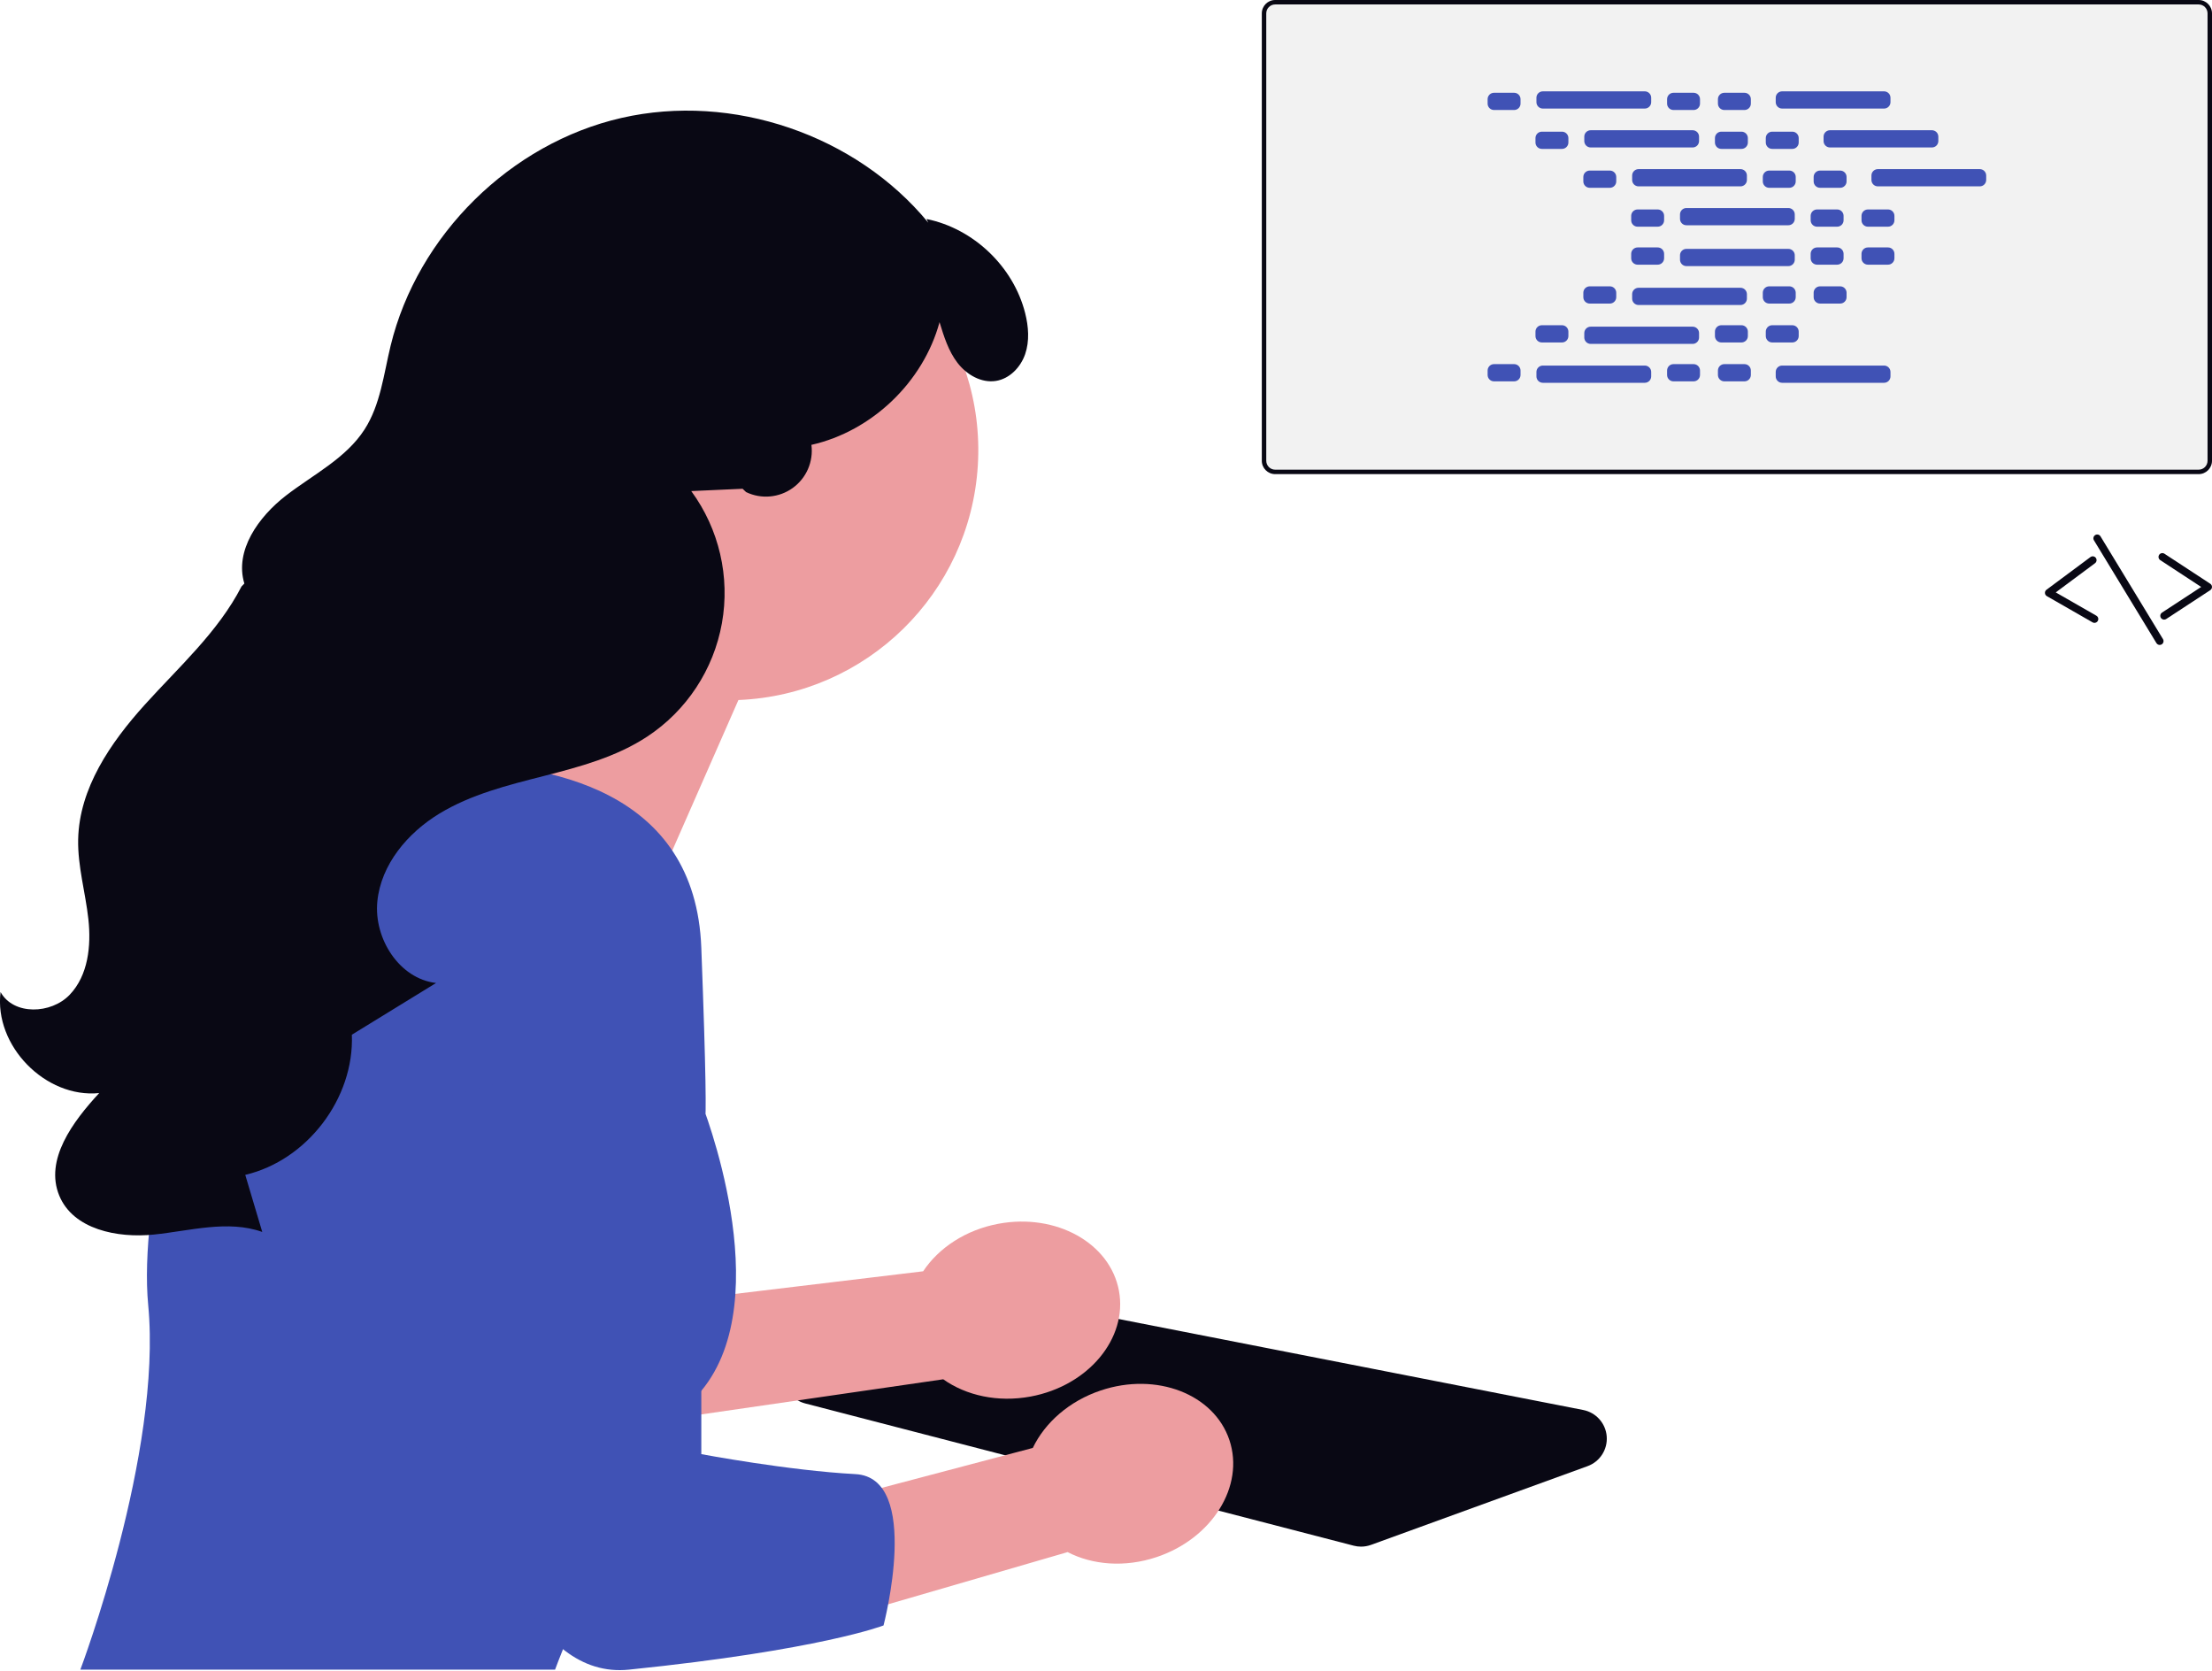
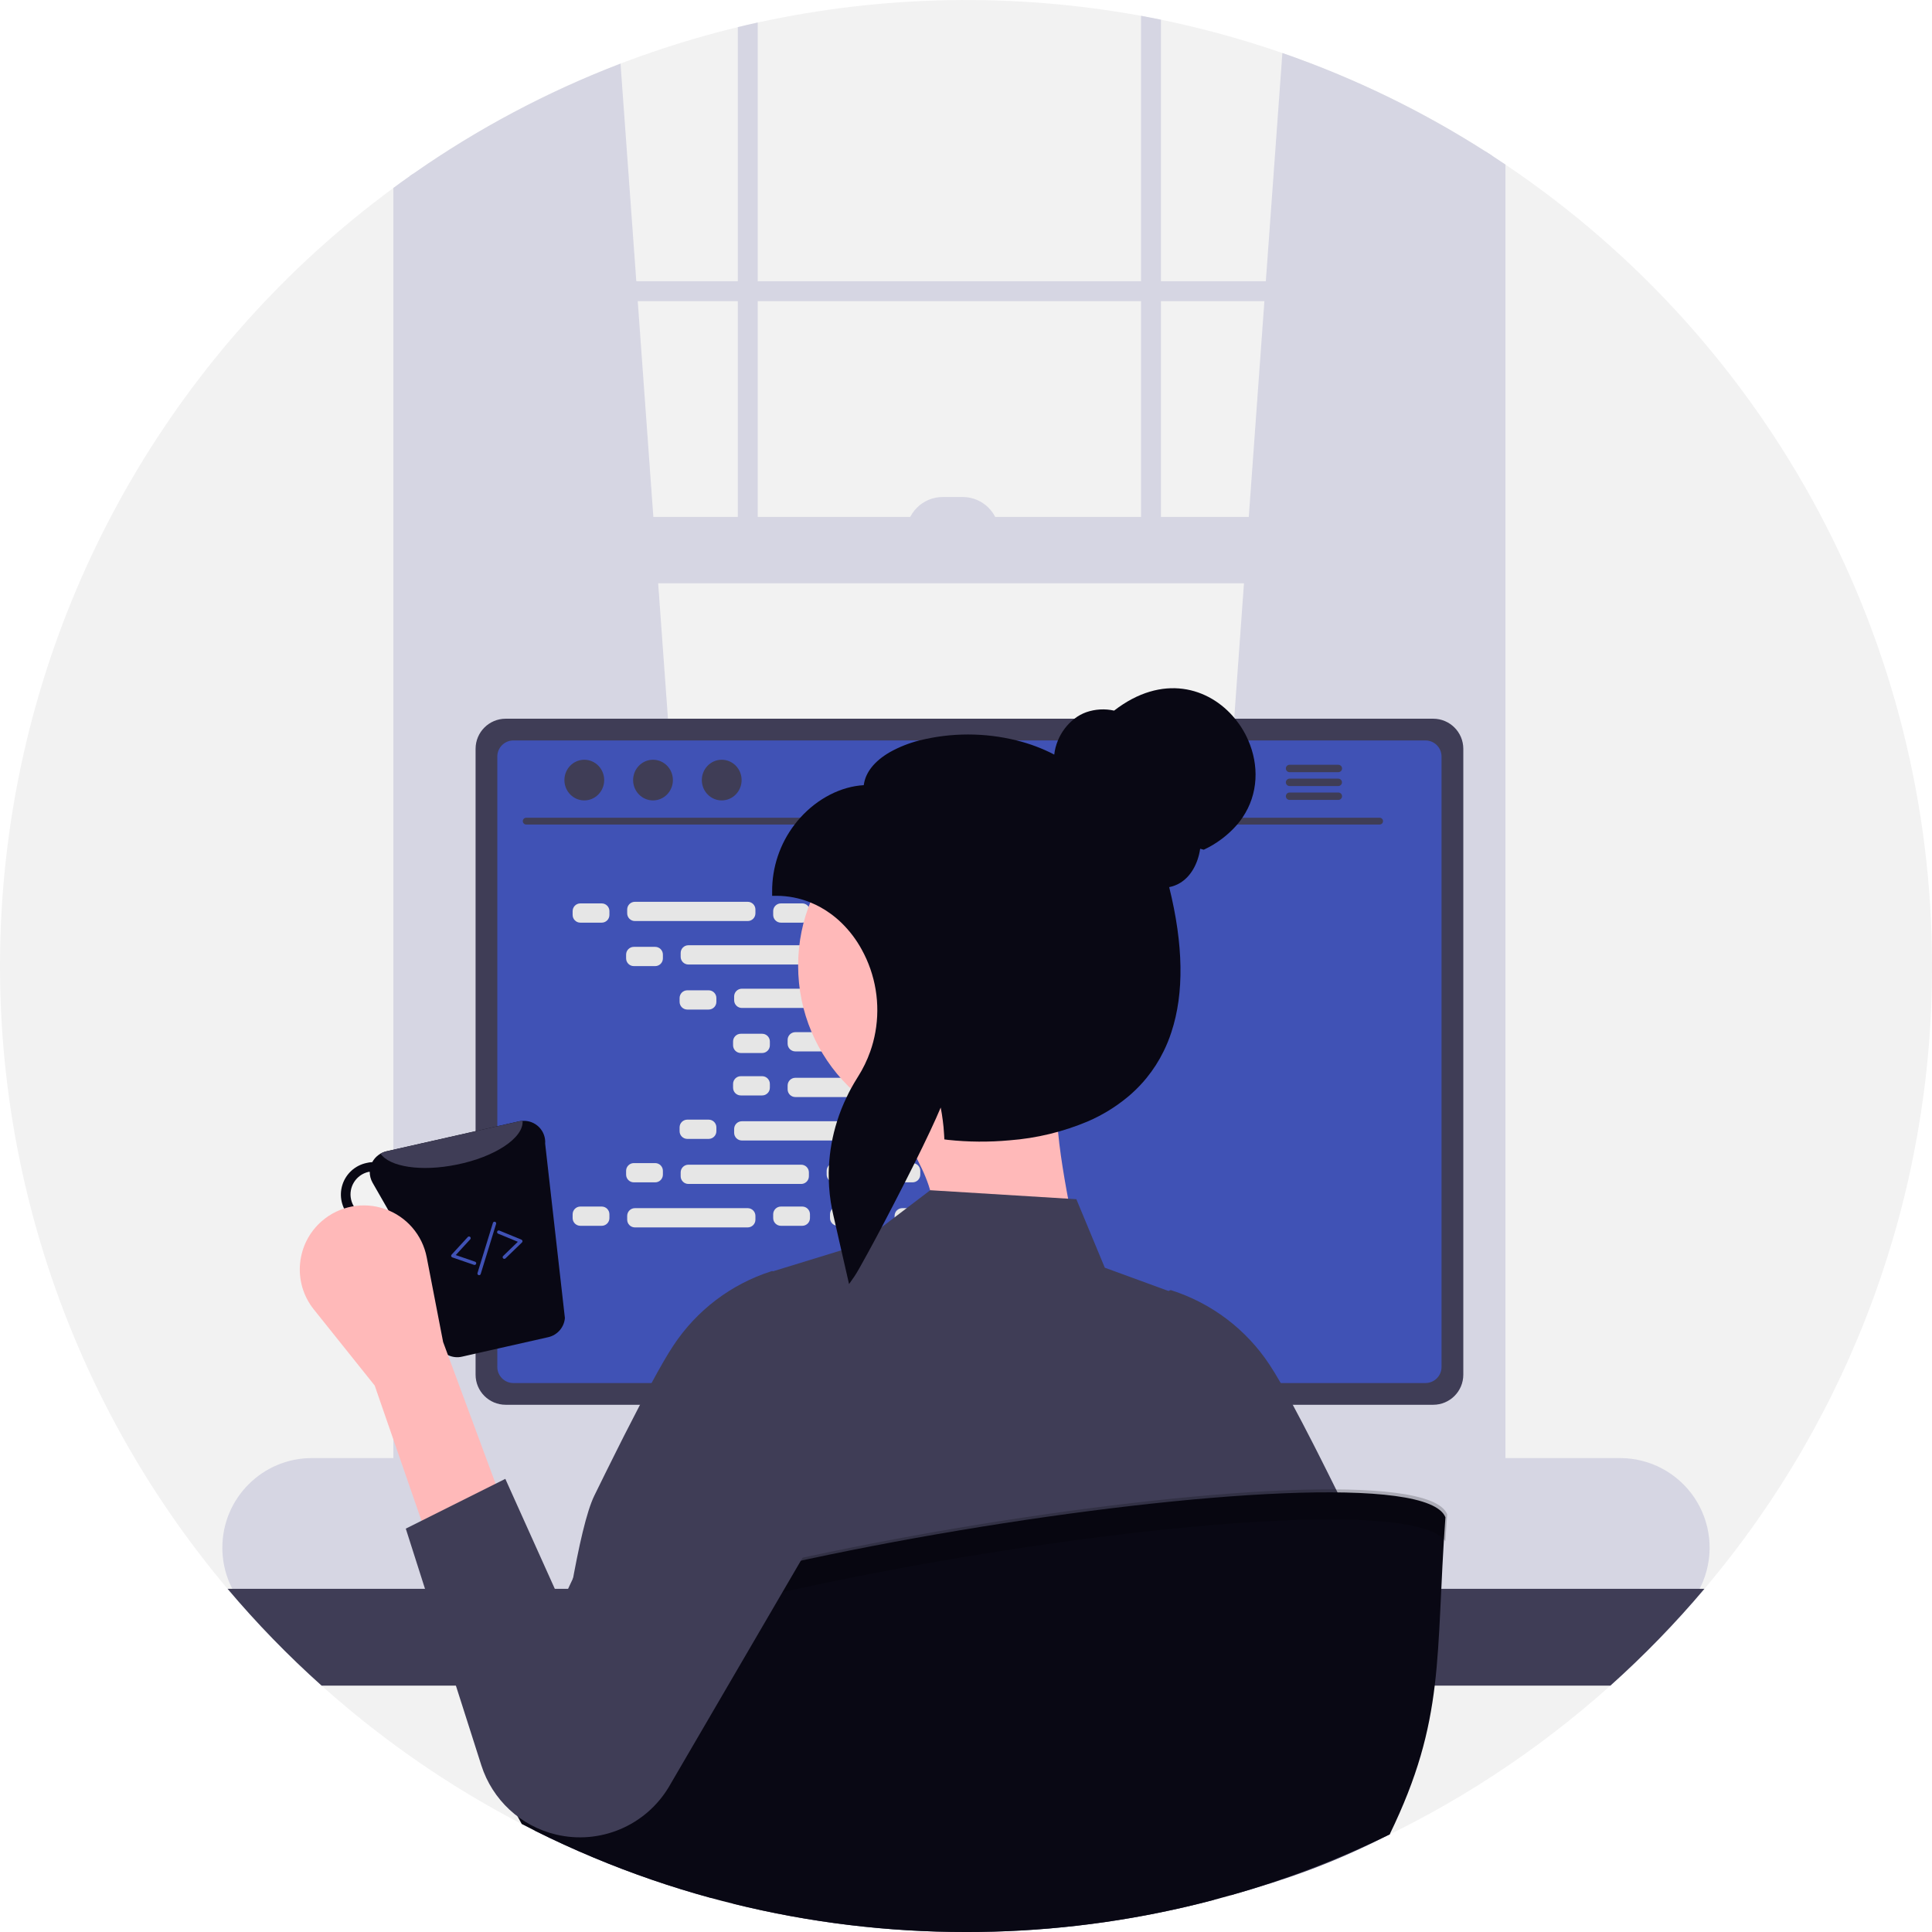
- <svg xmlns="http://www.w3.org/2000/svg" width="994.037" height="750.305" viewBox="0 0 994.037 750.305" role="img" artist="Katerina Limpitsouni" source="https://undraw.co/">
-   <g transform="translate(-598.963 -140)">
-     <g transform="translate(80 -287)">
-       <rect width="427" height="213" rx="6" transform="translate(1086 427)" fill="#090814" />
-       <rect width="423" height="209" rx="4" transform="translate(1088 429)" fill="#f2f2f2" />
-     </g>
-     <g transform="translate(-40.39)">
-       <path d="M546.033,672a13.062,13.062,0,0,0,4.481-.793l97.3-35.363a13.132,13.132,0,0,0-1.963-25.23L377.128,558.006a13.159,13.159,0,0,0-6.531.38l-75.086,24.063a13.134,13.134,0,0,0,.712,25.222L542.732,671.58a13.1,13.1,0,0,0,3.3.421Z" transform="translate(704.964 162.823)" fill="#090814" />
-       <path d="M565.407,523.281l-141.124,16.96,25.729,49.618L574.435,571.8c10.245,7.266,24.483,10.5,39.286,7.747,25.9-4.82,43.664-26.1,39.674-47.539s-28.22-34.9-54.12-30.084C584.473,504.674,572.352,512.817,565.407,523.281Z" transform="translate(488.792 187.846)" fill="#ed9da0" />
-       <path d="M516.257,125.082A112.316,112.316,0,1,1,629.2,266.636L570.8,399.5,488.014,281.57s31.031-23.164,52.371-52.972a112.194,112.194,0,0,1-24.128-103.516Z" transform="translate(341.988 187.846)" fill="#ed9da0" />
-       <path d="M666.1,357.019a99.739,99.739,0,0,1,91.615-62.241c50.854-.49,115.585,12.809,118.254,83.091,4.419,116.37,0,69.53,0,69.53s35.107,87.416,0,129.579S810.25,702.244,810.25,702.244H596.918s36.828-97.331,30.5-163.735c-4.293-45.075,16.183-125.846,38.681-181.49Z" transform="translate(78.539 187.846)" fill="#4052B5" />
-       <path d="M465.9,397.83c5.844,10.536,22.722,9.939,31.05,1.232s9.719-21.984,8.412-33.961-4.836-23.756-4.593-35.8c.464-22.986,14.483-43.422,29.883-60.492s33.008-32.751,43.529-53.192l1.271-1.309c-4.495-14.848,6.407-30.015,18.68-39.5s26.991-16.724,35.371-29.779c7.129-11.106,8.57-24.77,11.69-37.594,12.089-49.686,53.879-90.9,103.727-102.3s105.4,7.556,137.881,47.049l-.781-1.637c21.1,4.271,39.048,21.392,44.311,42.266,1.524,6.047,2.031,12.548,0,18.445s-6.971,11.048-13.13,12.024c-6.606,1.048-13.215-2.839-17.286-8.147s-6.1-11.857-8.054-18.254c-7.332,26.936-30.351,48.974-57.58,55.129a20.6,20.6,0,0,1-29.361,21.212l-1.566-1.491-23.071,1.038a77.307,77.307,0,0,1-19.767,110.287c-13.93,9.184-30.383,13.6-46.549,17.729s-32.654,8.226-46.909,16.9-26.2,22.833-27.841,39.438,9.81,34.733,26.386,36.639l-37.838,23.232c1.126,28.565-20.077,56.433-47.907,62.968q3.821,12.822,7.641,25.645c-15.48-5.505-32.428-.491-48.773,1.177s-36.163-2.3-42.443-17.481c-6.678-16.142,6.073-33.257,17.934-46.081-24.149,2.409-47.3-21.3-44.323-45.382Z" transform="translate(173.708 187.846)" fill="#090814" />
-       <path d="M510.913,602.637l-137.425,36.3,32.34,45.585,120.733-35.087c11.151,5.78,25.7,7.017,39.98,2.243,24.986-8.354,39.636-31.889,32.723-52.567S566.49,568.446,541.5,576.8c-14.28,4.774-25.159,14.514-30.591,25.838Z" transform="translate(592.567 187.846)" fill="#ed9da0" />
-       <path d="M525.622,447.4s6,263.636,91.971,254.844S732.02,682.385,732.02,682.385s17.392-66.4-12.648-67.985-69.243-8.976-69.243-8.976V414.215" transform="translate(304.38 187.846)" fill="#4052B5" />
-     </g>
-     <g transform="translate(3420.188 -16528.031)">
-       <rect width="14.794" height="7.742" rx="2.88" transform="translate(-2152.714 16709.709)" fill="#4052B5" />
-       <rect width="14.794" height="7.742" rx="2.88" transform="translate(-2072.065 16709.709)" fill="#4052B5" />
-       <rect width="14.794" height="7.742" rx="2.88" transform="translate(-2049.214 16709.709)" fill="#4052B5" />
-       <rect width="51.57" height="7.742" rx="2.88" transform="translate(-2130.777 16709.063)" fill="#4052B5" />
-       <rect width="51.57" height="7.742" rx="2.88" transform="translate(-2023.245 16709.063)" fill="#4052B5" />
-       <rect width="14.794" height="7.742" rx="2.88" transform="translate(-2131.208 16727.184)" fill="#4052B5" />
-       <rect width="14.794" height="7.742" rx="2.88" transform="translate(-2050.558 16727.184)" fill="#4052B5" />
-       <rect width="14.794" height="7.742" rx="2.88" transform="translate(-2027.708 16727.184)" fill="#4052B5" />
-       <rect width="51.57" height="7.742" rx="2.88" transform="translate(-2109.271 16726.537)" fill="#4052B5" />
-       <rect width="51.57" height="7.742" rx="2.88" transform="translate(-2001.739 16726.537)" fill="#4052B5" />
-       <rect width="14.794" height="7.742" rx="2.88" transform="translate(-2109.701 16744.658)" fill="#4052B5" />
-       <rect width="14.794" height="7.742" rx="2.88" transform="translate(-2029.052 16744.658)" fill="#4052B5" />
-       <rect width="14.794" height="7.742" rx="2.88" transform="translate(-2006.201 16744.658)" fill="#4052B5" />
-       <rect width="51.57" height="7.742" rx="2.88" transform="translate(-2087.764 16744.01)" fill="#4052B5" />
-       <rect width="51.57" height="7.742" rx="2.88" transform="translate(-1980.232 16744.01)" fill="#4052B5" />
-       <rect width="14.794" height="7.742" rx="2.88" transform="translate(-2088.195 16762.129)" fill="#4052B5" />
-       <rect width="14.794" height="7.742" rx="2.88" transform="translate(-2007.545 16762.129)" fill="#4052B5" />
-       <rect width="14.794" height="7.742" rx="2.88" transform="translate(-1984.695 16762.129)" fill="#4052B5" />
-       <rect width="51.57" height="7.742" rx="2.88" transform="translate(-2066.258 16761.484)" fill="#4052B5" />
-       <rect width="14.794" height="7.742" rx="2.88" transform="translate(-2072.065 16831.613)" fill="#4052B5" />
-       <rect width="14.794" height="7.742" rx="2.88" transform="translate(-2049.214 16831.613)" fill="#4052B5" />
-       <rect width="51.57" height="7.742" rx="2.88" transform="translate(-2023.245 16832.26)" fill="#4052B5" />
-       <rect width="14.794" height="7.742" rx="2.88" transform="translate(-2152.714 16831.613)" fill="#4052B5" />
-       <rect width="51.57" height="7.742" rx="2.88" transform="translate(-2130.777 16832.26)" fill="#4052B5" />
-       <rect width="14.794" height="7.742" rx="2.88" transform="translate(-2131.208 16814.139)" fill="#4052B5" />
-       <rect width="14.794" height="7.742" rx="2.88" transform="translate(-2050.558 16814.139)" fill="#4052B5" />
-       <rect width="14.794" height="7.742" rx="2.88" transform="translate(-2027.708 16814.139)" fill="#4052B5" />
-       <rect width="51.57" height="7.742" rx="2.88" transform="translate(-2109.271 16814.787)" fill="#4052B5" />
-       <rect width="14.794" height="7.742" rx="2.88" transform="translate(-2109.701 16796.666)" fill="#4052B5" />
-       <rect width="14.794" height="7.742" rx="2.88" transform="translate(-2029.052 16796.666)" fill="#4052B5" />
-       <rect width="14.794" height="7.742" rx="2.88" transform="translate(-2006.201 16796.666)" fill="#4052B5" />
-       <rect width="51.57" height="7.742" rx="2.88" transform="translate(-2087.764 16797.313)" fill="#4052B5" />
-       <rect width="14.794" height="7.742" rx="2.88" transform="translate(-2088.195 16779.191)" fill="#4052B5" />
-       <rect width="14.794" height="7.742" rx="2.88" transform="translate(-2007.545 16779.191)" fill="#4052B5" />
-       <rect width="14.794" height="7.742" rx="2.88" transform="translate(-1984.695 16779.191)" fill="#4052B5" />
-       <rect width="51.57" height="7.742" rx="2.88" transform="translate(-2066.258 16779.838)" fill="#4052B5" />
-     </g>
-     <g transform="translate(80 33)">
-       <path d="M200.132,634.2a1.7,1.7,0,0,0,.52-.229L220.46,621a1.72,1.72,0,0,0,0-2.878l-20.589-13.486a1.72,1.72,0,0,0-1.885,2.878l18.388,12.045-17.607,11.527a1.722,1.722,0,0,0,1.36,3.11Z" transform="translate(1291.761 -248.875)" fill="#090814" />
-       <path d="M205.067,634.617a1.722,1.722,0,0,0,.435-3.161l-18.26-10.469,17.648-13.111a1.72,1.72,0,0,0-2.051-2.762L183.08,619.792a1.719,1.719,0,0,0,.169,2.876l20.54,11.775a1.721,1.721,0,0,0,1.279.174Z" transform="translate(1255.543 -247.852)" fill="#090814" />
-       <path d="M218.933,651.49a1.656,1.656,0,0,0,.471-.2,1.722,1.722,0,0,0,.577-2.367L191.9,602.755a1.722,1.722,0,1,0-2.941,1.793l28.081,46.17a1.722,1.722,0,0,0,1.9.773Z" transform="translate(1270.991 -254.805)" fill="#090814" />
-     </g>
+ <svg xmlns="http://www.w3.org/2000/svg" width="720" height="719.998" viewBox="0 0 720 719.998" role="img" artist="Katerina Limpitsouni" source="https://undraw.co/">
+   <g id="Group_67" data-name="Group 67" transform="translate(-670.999 -251)">
+     <path id="Path_1041-249" data-name="Path 1041" d="M1031,521a358.581,358.581,0,0,1-84.818,232.118c-1.993,2.367-4.023,4.7-6.091,7.013a361.981,361.981,0,0,1-84.07,69.745q-10.8,6.484-22.073,12.22c-.76.386-1.532.772-2.292,1.146-.909.461-1.831.909-2.753,1.358a356.461,356.461,0,0,1-59.194,22.7q-3.177.9-6.365,1.744a359.482,359.482,0,0,1-82.015,11.821c-1.445.037-2.865.062-4.235.087-.486.013-.959.025-1.433.025-1.557.012-3.1.025-4.659.025a360.337,360.337,0,0,1-86.624-10.5q-4.26-1.047-8.483-2.205a355.62,355.62,0,0,1-43.561-14.985q-11.211-4.671-22.024-10.078c-1.632-.822-3.264-1.644-4.871-2.491-.685-.336-1.358-.7-2.03-1.046a361.811,361.811,0,0,1-101.709-79.8c-1.993-2.23-3.949-4.5-5.88-6.776a360.031,360.031,0,0,1,61.773-522.061c2.043-1.507,4.1-3,6.179-4.46l1.233-.859a357.2,357.2,0,0,1,120.955-54.623c2.466-.61,4.933-1.183,7.424-1.719a363.484,363.484,0,0,1,142.854-2.5c2.479.461,4.958.934,7.424,1.445a357.857,357.857,0,0,1,120.955,49.117c.822.523,1.644,1.046,2.466,1.594,1.657,1.071,3.313,2.167,4.945,3.276A359.607,359.607,0,0,1,1031,521Z" transform="translate(360 90)" fill="#f2f2f2" />
+     <path id="Path_1042-250" data-name="Path 1042" d="M549.936,702.564,434.873,712.779l-1.233.112V221.922l1.233-.859a359.155,359.155,0,0,1,77.244-41.032L518,261.123l.536,7.424,5.817,80.421,1.794,24.739L549.724,699.7Z" transform="translate(390.13 94.675)" fill="#d6d6e3" />
+     <path id="Path_1043-251" data-name="Path 1043" d="M777.877,213.557c.822.523,1.644,1.046,2.466,1.594V713.67l-2.466-.224-113.817-10.1.212-2.865,23.581-325.992,1.794-24.739,5.817-80.421L696,261.9l6.166-85.042a358.362,358.362,0,0,1,75.712,36.7Z" transform="translate(446.738 93.896)" fill="#d6d6e3" />
+     <path id="Path_1044-252" data-name="Path 1044" d="M835.7,206.32V713.233c0,9.729-6.7,17.639-14.948,17.639H451.04c-6.826,0-12.619-5.431-14.375-12.843a20.064,20.064,0,0,1-.573-4.8V214.6l-1.233.859c-2.08,1.457-4.136,2.952-6.179,4.46V713.233a28.549,28.549,0,0,0,7.7,19.931,21.252,21.252,0,0,0,9.691,5.8,18.83,18.83,0,0,0,4.97.66H820.756a19,19,0,0,0,4.983-.66c9.94-2.678,17.377-13.192,17.377-25.736V211.191c-1.632-1.109-3.289-2.2-4.945-3.276C837.348,207.366,836.526,206.843,835.7,206.32Z" transform="translate(388.911 101.134)" fill="#d6d6e3" />
+     <rect id="Rectangle_265" data-name="Rectangle 265" width="407.026" height="7.423" transform="translate(821.298 355.803)" fill="#d6d6e3" />
+     <path id="Path_1045-253" data-name="Path 1045" d="M531.73,169.459c2.466-.61,4.933-1.183,7.424-1.719V369.3H531.73Z" transform="translate(414.228 91.656)" fill="#d6d6e3" />
+     <path id="Path_1046-254" data-name="Path 1046" d="M652.37,165.73c2.479.461,4.958.934,7.424,1.445V369.8H652.37Z" transform="translate(443.866 91.162)" fill="#d6d6e3" />
+     <path id="Path_1047-255" data-name="Path 1047" d="M898.373,597.21H410.929a33.409,33.409,0,0,0,0,66.818H898.373a33.338,33.338,0,0,0,25.068-11.353,33.758,33.758,0,0,0,3.757-5.2,31.822,31.822,0,0,0,2.18-4.434,33.388,33.388,0,0,0-31-45.828Z" transform="translate(376.343 197.164)" fill="#d6d6e3" />
+     <rect id="Rectangle_266" data-name="Rectangle 266" width="404.552" height="24.743" transform="translate(823.772 443.642)" fill="#d6d6e3" />
+     <path id="Path_1048-256" data-name="Path 1048" d="M284.729,148.69h7.423A13.609,13.609,0,0,1,305.761,162.3H271.12a13.609,13.609,0,0,1,13.609-13.609Z" transform="translate(737.607 287.529)" fill="#d6d6e3" />
+     <path id="Path_1049-257" data-name="Path 1049" d="M929.452,636.34A359.994,359.994,0,0,1,894.424,672.4H414.118A360,360,0,0,1,379.09,636.34Z" transform="translate(376.729 206.777)" fill="#3f3d56" />
+     <path id="Path_1050-258" data-name="Path 1050" d="M649.079,536.07H568.21a3.957,3.957,0,0,0-1.283.2,4.3,4.3,0,0,0-3.027,4.111V668.136h89.5V540.38a4.314,4.314,0,0,0-4.322-4.31ZM618.473,599.1a9.381,9.381,0,0,1-1.943,5.73,9.548,9.548,0,0,1-17.165-5.73V584.277a9.554,9.554,0,1,1,19.109,0Z" transform="translate(422.131 182.144)" fill="#2f2e41" />
+     <path id="Path_1051-259" data-name="Path 1051" d="M563.68,638.81v12.32a2.416,2.416,0,0,0,2.4,2.417h85.241a2.424,2.424,0,0,0,2.4-2.417V638.81Z" transform="translate(422.077 207.384)" fill="#3f3d56" />
+     <path id="Path_1052-260" data-name="Path 1052" d="M810.165,376.02H464.491a11.225,11.225,0,0,0-11.211,11.2V620.483a11.22,11.22,0,0,0,11.211,11.211H810.165a11.22,11.22,0,0,0,11.211-11.211V387.219A11.225,11.225,0,0,0,810.165,376.02Z" transform="translate(394.955 142.824)" fill="#3f3d56" />
+     <path id="Path_1053-261" data-name="Path 1053" d="M805.678,382.52H465.772a6,6,0,0,0-5.992,6V616.009A6,6,0,0,0,465.772,622H805.678a6,6,0,0,0,5.992-5.992V388.524a6,6,0,0,0-5.991-6Z" transform="translate(396.552 144.421)" fill="#4052B5" />
+     <path id="Path_1054-262" data-name="Path 1054" d="M728.575,654l-3.139-14.911a3.728,3.728,0,0,0-2.317-2.7,3.6,3.6,0,0,0-1.32-.249H525.842a3.6,3.6,0,0,0-1.32.249,3.728,3.728,0,0,0-2.317,2.7L519.066,654a3.721,3.721,0,0,0,3.637,4.484H724.925a3.673,3.673,0,0,0,2.89-1.383,3.718,3.718,0,0,0,.76-3.1Z" transform="translate(411.097 206.728)" fill="#2f2e41" />
+     <rect id="Rectangle_267" data-name="Rectangle 267" width="6.228" height="3.737" rx="0.488" transform="translate(938.376 845.554)" fill="#3f3d56" />
+     <rect id="Rectangle_268" data-name="Rectangle 268" width="6.228" height="3.737" rx="0.488" transform="translate(950.832 845.554)" fill="#3f3d56" />
+     <rect id="Rectangle_269" data-name="Rectangle 269" width="6.228" height="3.737" rx="0.488" transform="translate(963.289 845.554)" fill="#3f3d56" />
+     <rect id="Rectangle_270" data-name="Rectangle 270" width="6.228" height="3.737" rx="0.488" transform="translate(975.746 845.554)" fill="#3f3d56" />
+     <rect id="Rectangle_271" data-name="Rectangle 271" width="6.228" height="3.737" rx="0.488" transform="translate(988.202 845.554)" fill="#3f3d56" />
+     <rect id="Rectangle_272" data-name="Rectangle 272" width="6.228" height="3.737" rx="0.488" transform="translate(1000.659 845.554)" fill="#3f3d56" />
+     <rect id="Rectangle_273" data-name="Rectangle 273" width="6.228" height="3.737" rx="0.488" transform="translate(1013.116 845.554)" fill="#3f3d56" />
+     <rect id="Rectangle_274" data-name="Rectangle 274" width="6.228" height="3.737" rx="0.488" transform="translate(1025.573 845.554)" fill="#3f3d56" />
+     <rect id="Rectangle_275" data-name="Rectangle 275" width="6.228" height="3.737" rx="0.488" transform="translate(1038.029 845.554)" fill="#3f3d56" />
+     <rect id="Rectangle_276" data-name="Rectangle 276" width="6.228" height="3.737" rx="0.488" transform="translate(1050.486 845.554)" fill="#3f3d56" />
+     <rect id="Rectangle_277" data-name="Rectangle 277" width="6.228" height="3.737" rx="0.488" transform="translate(1062.943 845.554)" fill="#3f3d56" />
+     <rect id="Rectangle_278" data-name="Rectangle 278" width="6.228" height="3.737" rx="0.488" transform="translate(1075.399 845.554)" fill="#3f3d56" />
+     <rect id="Rectangle_279" data-name="Rectangle 279" width="6.228" height="3.737" rx="0.488" transform="translate(1087.856 845.554)" fill="#3f3d56" />
+     <rect id="Rectangle_280" data-name="Rectangle 280" width="6.228" height="3.737" rx="0.488" transform="translate(1100.313 845.554)" fill="#3f3d56" />
+     <rect id="Rectangle_281" data-name="Rectangle 281" width="6.228" height="3.737" rx="0.488" transform="translate(1112.77 845.554)" fill="#3f3d56" />
+     <rect id="Rectangle_282" data-name="Rectangle 282" width="6.228" height="3.737" rx="0.488" transform="translate(1125.226 845.554)" fill="#3f3d56" />
+     <rect id="Rectangle_283" data-name="Rectangle 283" width="6.228" height="3.737" rx="0.488" transform="translate(938.228 851.782)" fill="#3f3d56" />
+     <rect id="Rectangle_284" data-name="Rectangle 284" width="6.228" height="3.737" rx="0.488" transform="translate(950.685 851.782)" fill="#3f3d56" />
+     <rect id="Rectangle_285" data-name="Rectangle 285" width="6.228" height="3.737" rx="0.488" transform="translate(963.142 851.782)" fill="#3f3d56" />
+     <rect id="Rectangle_286" data-name="Rectangle 286" width="6.228" height="3.737" rx="0.488" transform="translate(975.599 851.782)" fill="#3f3d56" />
+     <rect id="Rectangle_287" data-name="Rectangle 287" width="6.228" height="3.737" rx="0.488" transform="translate(988.055 851.782)" fill="#3f3d56" />
+     <rect id="Rectangle_288" data-name="Rectangle 288" width="6.228" height="3.737" rx="0.488" transform="translate(1000.512 851.782)" fill="#3f3d56" />
+     <rect id="Rectangle_289" data-name="Rectangle 289" width="6.228" height="3.737" rx="0.488" transform="translate(1012.969 851.782)" fill="#3f3d56" />
+     <rect id="Rectangle_290" data-name="Rectangle 290" width="6.228" height="3.737" rx="0.488" transform="translate(1025.425 851.782)" fill="#3f3d56" />
+     <rect id="Rectangle_291" data-name="Rectangle 291" width="6.228" height="3.737" rx="0.488" transform="translate(1037.882 851.782)" fill="#3f3d56" />
+     <rect id="Rectangle_292" data-name="Rectangle 292" width="6.228" height="3.737" rx="0.488" transform="translate(1050.339 851.782)" fill="#3f3d56" />
+     <rect id="Rectangle_293" data-name="Rectangle 293" width="6.228" height="3.737" rx="0.488" transform="translate(1062.795 851.782)" fill="#3f3d56" />
+     <rect id="Rectangle_294" data-name="Rectangle 294" width="6.228" height="3.737" rx="0.488" transform="translate(1075.252 851.782)" fill="#3f3d56" />
+     <rect id="Rectangle_295" data-name="Rectangle 295" width="6.228" height="3.737" rx="0.488" transform="translate(1087.709 851.782)" fill="#3f3d56" />
+     <rect id="Rectangle_296" data-name="Rectangle 296" width="6.228" height="3.737" rx="0.488" transform="translate(1100.166 851.782)" fill="#3f3d56" />
+     <rect id="Rectangle_297" data-name="Rectangle 297" width="6.228" height="3.737" rx="0.488" transform="translate(1112.622 851.782)" fill="#3f3d56" />
+     <rect id="Rectangle_298" data-name="Rectangle 298" width="6.228" height="3.737" rx="0.488" transform="translate(1125.079 851.782)" fill="#3f3d56" />
+     <rect id="Rectangle_299" data-name="Rectangle 299" width="49.827" height="3.737" rx="0.488" transform="translate(998.021 859.256)" fill="#3f3d56" />
+     <path id="Path_1055-263" data-name="Path 1055" d="M786.723,408.176H468.674a1.265,1.265,0,1,1,0-2.53H786.723a1.265,1.265,0,1,1,0,2.53Z" transform="translate(398.426 150.102)" fill="#3f3d56" />
+     <ellipse id="Ellipse_180" data-name="Ellipse 180" cx="7.412" cy="7.577" rx="7.412" ry="7.577" transform="translate(881.338 534.136)" fill="#3f3d56" />
+     <ellipse id="Ellipse_181" data-name="Ellipse 181" cx="7.412" cy="7.577" rx="7.412" ry="7.577" transform="translate(906.944 534.136)" fill="#3f3d56" />
+     <ellipse id="Ellipse_182" data-name="Ellipse 182" cx="7.412" cy="7.577" rx="7.412" ry="7.577" transform="translate(932.55 534.136)" fill="#3f3d56" />
+     <path id="Path_1056-264" data-name="Path 1056" d="M715.222,389.8H697.035a1.377,1.377,0,0,0,0,2.753h18.187a1.377,1.377,0,1,0,0-2.753Z" transform="translate(454.508 146.21)" fill="#3f3d56" />
+     <path id="Path_1057-265" data-name="Path 1057" d="M715.222,393.95H697.035a1.377,1.377,0,0,0,0,2.753h18.187a1.376,1.376,0,1,0,0-2.753Z" transform="translate(454.508 147.229)" fill="#3f3d56" />
+     <path id="Path_1058-266" data-name="Path 1058" d="M715.222,398.1H697.035a1.377,1.377,0,0,0,0,2.753h18.187a1.377,1.377,0,1,0,0-2.753Z" transform="translate(454.508 148.249)" fill="#3f3d56" />
+     <rect id="Rectangle_300" data-name="Rectangle 300" width="13.71" height="7.175" rx="2.88" transform="translate(884.402 587.672)" fill="#e6e6e6" />
+     <rect id="Rectangle_301" data-name="Rectangle 301" width="13.71" height="7.175" rx="2.88" transform="translate(959.142 587.672)" fill="#e6e6e6" />
+     <rect id="Rectangle_302" data-name="Rectangle 302" width="13.71" height="7.175" rx="2.88" transform="translate(980.318 587.672)" fill="#e6e6e6" />
+     <rect id="Rectangle_303" data-name="Rectangle 303" width="47.791" height="7.175" rx="2.88" transform="translate(904.732 587.073)" fill="#e6e6e6" />
+     <rect id="Rectangle_304" data-name="Rectangle 304" width="47.791" height="7.175" rx="2.88" transform="translate(1004.385 587.073)" fill="#e6e6e6" />
+     <rect id="Rectangle_305" data-name="Rectangle 305" width="13.71" height="7.175" rx="2.88" transform="translate(904.332 603.866)" fill="#e6e6e6" />
+     <rect id="Rectangle_306" data-name="Rectangle 306" width="13.71" height="7.175" rx="2.88" transform="translate(979.073 603.866)" fill="#e6e6e6" />
+     <rect id="Rectangle_307" data-name="Rectangle 307" width="13.71" height="7.175" rx="2.88" transform="translate(1000.249 603.866)" fill="#e6e6e6" />
+     <rect id="Rectangle_308" data-name="Rectangle 308" width="47.791" height="7.175" rx="2.88" transform="translate(924.662 603.267)" fill="#e6e6e6" />
+     <rect id="Rectangle_309" data-name="Rectangle 309" width="47.791" height="7.175" rx="2.88" transform="translate(1024.316 603.267)" fill="#e6e6e6" />
+     <rect id="Rectangle_310" data-name="Rectangle 310" width="13.71" height="7.175" rx="2.88" transform="translate(924.263 620.059)" fill="#e6e6e6" />
+     <rect id="Rectangle_311" data-name="Rectangle 311" width="13.71" height="7.175" rx="2.88" transform="translate(999.003 620.059)" fill="#e6e6e6" />
+     <rect id="Rectangle_312" data-name="Rectangle 312" width="13.71" height="7.175" rx="2.88" transform="translate(1020.18 620.059)" fill="#e6e6e6" />
+     <rect id="Rectangle_313" data-name="Rectangle 313" width="47.791" height="7.175" rx="2.88" transform="translate(944.593 619.461)" fill="#e6e6e6" />
+     <rect id="Rectangle_314" data-name="Rectangle 314" width="47.791" height="7.175" rx="2.88" transform="translate(1044.247 619.461)" fill="#e6e6e6" />
+     <rect id="Rectangle_315" data-name="Rectangle 315" width="13.71" height="7.175" rx="2.88" transform="translate(944.194 636.253)" fill="#e6e6e6" />
+     <rect id="Rectangle_316" data-name="Rectangle 316" width="13.71" height="7.175" rx="2.88" transform="translate(1018.934 636.253)" fill="#e6e6e6" />
+     <rect id="Rectangle_317" data-name="Rectangle 317" width="13.71" height="7.175" rx="2.88" transform="translate(1040.111 636.253)" fill="#e6e6e6" />
+     <rect id="Rectangle_318" data-name="Rectangle 318" width="47.791" height="7.175" rx="2.88" transform="translate(964.524 635.655)" fill="#e6e6e6" />
+     <rect id="Rectangle_319" data-name="Rectangle 319" width="13.71" height="7.175" rx="2.88" transform="translate(959.142 700.646)" fill="#e6e6e6" />
+     <rect id="Rectangle_320" data-name="Rectangle 320" width="13.71" height="7.175" rx="2.88" transform="translate(980.318 700.646)" fill="#e6e6e6" />
+     <rect id="Rectangle_321" data-name="Rectangle 321" width="47.791" height="7.175" rx="2.88" transform="translate(1004.385 701.244)" fill="#e6e6e6" />
+     <rect id="Rectangle_322" data-name="Rectangle 322" width="13.71" height="7.175" rx="2.88" transform="translate(884.402 700.646)" fill="#e6e6e6" />
+     <rect id="Rectangle_323" data-name="Rectangle 323" width="47.791" height="7.175" rx="2.88" transform="translate(904.732 701.244)" fill="#e6e6e6" />
+     <rect id="Rectangle_324" data-name="Rectangle 324" width="13.71" height="7.175" rx="2.88" transform="translate(904.332 684.452)" fill="#e6e6e6" />
+     <rect id="Rectangle_325" data-name="Rectangle 325" width="13.71" height="7.175" rx="2.88" transform="translate(979.073 684.452)" fill="#e6e6e6" />
+     <rect id="Rectangle_326" data-name="Rectangle 326" width="13.71" height="7.175" rx="2.88" transform="translate(1000.249 684.452)" fill="#e6e6e6" />
+     <rect id="Rectangle_327" data-name="Rectangle 327" width="47.791" height="7.175" rx="2.88" transform="translate(924.662 685.05)" fill="#e6e6e6" />
+     <rect id="Rectangle_328" data-name="Rectangle 328" width="13.71" height="7.175" rx="2.88" transform="translate(924.263 668.258)" fill="#e6e6e6" />
+     <rect id="Rectangle_329" data-name="Rectangle 329" width="13.71" height="7.175" rx="2.88" transform="translate(999.003 668.258)" fill="#e6e6e6" />
+     <rect id="Rectangle_330" data-name="Rectangle 330" width="13.71" height="7.175" rx="2.88" transform="translate(1020.18 668.258)" fill="#e6e6e6" />
+     <rect id="Rectangle_331" data-name="Rectangle 331" width="47.791" height="7.175" rx="2.88" transform="translate(944.593 668.856)" fill="#e6e6e6" />
+     <rect id="Rectangle_332" data-name="Rectangle 332" width="13.71" height="7.175" rx="2.88" transform="translate(944.194 652.065)" fill="#e6e6e6" />
+     <rect id="Rectangle_333" data-name="Rectangle 333" width="13.71" height="7.175" rx="2.88" transform="translate(1018.934 652.065)" fill="#e6e6e6" />
+     <rect id="Rectangle_334" data-name="Rectangle 334" width="13.71" height="7.175" rx="2.88" transform="translate(1040.111 652.065)" fill="#e6e6e6" />
+     <rect id="Rectangle_335" data-name="Rectangle 335" width="47.791" height="7.175" rx="2.88" transform="translate(964.524 652.663)" fill="#e6e6e6" />
+     <path id="Path_223-267" data-name="Path 223" d="M304.558,542.57s20.613,28.936,13.251,36.771,55.23,8.03,55.23,8.03-9.4-42.094-6.635-51.781Z" transform="translate(699.068 125.378)" fill="#ffb9b9" />
+     <path id="Path_1059-268" data-name="Path 1059" d="M789.655,757.108c-.76.386-1.532.772-2.292,1.146-19.682,9.841-35.427,15.434-56.964,21.563-1.819-20.3-3.575-55.993-5.282-78.116-.448-5.742-.9-10.563-1.333-13.964a18.912,18.912,0,0,0-1.1-5.294l.075,5.294.187,13.964,1.084,79.86a359.487,359.487,0,0,1-82.015,11.821c-1.445.037-2.865.062-4.235.087-.486.012-.959.025-1.433.025-1.557.013-3.1.025-4.659.025a360.338,360.338,0,0,1-86.624-10.5c.61-20.093,1.221-55.383,1.806-81.318.125-5.07.237-9.791.361-13.964.237-8.919.486-15.347.723-17.5a5.432,5.432,0,0,0-.486,1.208,121.028,121.028,0,0,0-2.354,16.293c-.436,4.173-.872,8.894-1.308,13.964-2.317,26.944-4.733,63.579-7.225,79.113a355.621,355.621,0,0,1-43.561-14.985Q481.812,761.157,471,755.751c1.37-8.969,2.8-19.021,4.273-29.448,1.146-8.084,2.329-16.393,3.538-24.6,1.868-12.681,3.787-25.113,5.73-36.062,2.84-15.994,5.755-28.85,8.645-34.754,2.741-5.606,5.481-11.136,8.134-16.43.922-1.856,1.844-3.687,2.741-5.468.212-.424.424-.835.635-1.246,1.906-3.749,3.75-7.337,5.506-10.7,1.507-2.878,2.94-5.593,4.3-8.1,3.289-6.079,6.079-10.925,8.147-13.989a68.831,68.831,0,0,1,36.473-27.666l.374-.1.262.112,25.474-7.823,3.725-1.146,2.5-.772,8.819-6.714,4.8-3.65,4.5-3.426,8.794-6.689,54.448,3.351,10.6,25.524,23.742,8.682.411-.187.361-.149.374.1a68.893,68.893,0,0,1,36.473,27.666c1.171,1.756,2.591,4.073,4.2,6.876,1.37,2.379,2.865,5.095,4.484,8.1,2.3,4.273,4.821,9.093,7.487,14.313.585,1.146,1.183,2.317,1.781,3.5q1.663,3.288,3.376,6.714c2.653,5.294,5.394,10.825,8.134,16.443,2.379,4.871,4.783,14.886,7.15,27.629,1.956,10.588,3.9,23.07,5.78,36.062,2.466,16.842-.162,37.009,2.068,52.505C789.369,755.19,789.518,756.149,789.655,757.108Z" transform="translate(399.308 177.479)" fill="#3f3d56" />
+     <circle id="Ellipse_183" data-name="Ellipse 183" cx="63.326" cy="63.326" r="63.326" transform="translate(968.44 547.534)" fill="#ffb9b9" />
+     <path id="Path_1060-269" data-name="Path 1060" d="M719.446,386.358a33.145,33.145,0,0,0-4.945-8.1c-9.617-11.747-27.106-16.916-45.056-3.015a19.032,19.032,0,0,0-10.4.6,16.08,16.08,0,0,0-4.385,2.417,19.894,19.894,0,0,0-6.154,8.1,19.335,19.335,0,0,0-1.37,5.269,62.987,62.987,0,0,0-13.989-5.269,75.163,75.163,0,0,0-36.286,0,45.522,45.522,0,0,0-10.937,4.335c-5.83,3.363-9.181,7.611-9.779,12.332-8.408.473-17.153,4.9-23.668,12.145-.735.81-1.445,1.657-2.105,2.529A40.745,40.745,0,0,0,542,442.675v1.582h1.582a33.472,33.472,0,0,1,12.644,2.466,34.361,34.361,0,0,1,7.337,4.048,35.816,35.816,0,0,1,4.2,3.488,41.71,41.71,0,0,1,7.624,10.028,46.663,46.663,0,0,1,5.082,30.781,45.1,45.1,0,0,1-1.893,7.175,46.816,46.816,0,0,1-4.622,9.5c-.075.112-.137.224-.212.336-.835,1.333-1.632,2.691-2.379,4.061-.561,1.021-1.084,2.068-1.57,3.114a64.732,64.732,0,0,0-3.587,9.019,66.749,66.749,0,0,0-3.04,16.866c-.087,1.52-.112,3.039-.062,4.559a64.74,64.74,0,0,0,1.283,11.66c.112.523.224,1.034.336,1.557l.909,3.974,2.155,9.48,1.495,6.527,1.383,6.054,2.043-2.927c.7-1,2.454-4.061,4.808-8.4,1.557-2.828,3.363-6.2,5.319-9.891,2.728-5.17,5.718-10.937,8.645-16.692,1.183-2.329,2.354-4.646,3.488-6.913,2.143-4.3,4.161-8.446,5.892-12.133,1.594-3.4,2.952-6.415,3.961-8.832.311,1.582.573,3.189.772,4.808.224,1.644.386,3.313.473,4.983.025.249.037.511.05.76l.05,1.022.012.3,1.32.174a115.869,115.869,0,0,0,22.92.174h.012a93.25,93.25,0,0,0,29.348-7.113,61.357,61.357,0,0,0,14.7-9.019,51.437,51.437,0,0,0,5.8-5.63c.448-.511.884-1.021,1.308-1.545a51.227,51.227,0,0,0,6.291-9.841,52.062,52.062,0,0,0,2.915-7.175c4.783-14.487,4.509-32.562-.822-54.037a12.363,12.363,0,0,0,4.073-1.57c3.911-2.354,6.627-7.026,7.474-12.731l1.345.361a37.5,37.5,0,0,0,12.469-9.392,30.043,30.043,0,0,0,1.918-2.529C723.345,406.2,723.395,395.439,719.446,386.358Z" transform="translate(416.751 140.583)" fill="#090814" />
+     <path id="Path_1061-270" data-name="Path 1061" d="M206.32,483.352,216.9,442.5l9.346,35.247Z" transform="translate(721.688 359.711)" opacity="0.2" />
+     <path id="Path_1062-271" data-name="Path 1062" d="M813.893,616.764c-3.787,52.169.137,75.139-20.765,118.152a356.456,356.456,0,0,1-59.194,22.7q-3.177.9-6.365,1.744a359.48,359.48,0,0,1-82.015,11.822c-1.445.037-2.865.062-4.235.087-.486.013-.959.025-1.433.025-1.557.012-3.1.025-4.659.025a360.338,360.338,0,0,1-86.624-10.5q-4.26-1.047-8.483-2.205a355.631,355.631,0,0,1-43.561-14.985q-11.211-4.671-22.024-10.078c-1.632-.822-3.264-1.644-4.871-2.491-8.259-14.524-12.955-32.188-13.055-53.414C462.328,641.067,801.262,585.224,813.893,616.764Z" transform="translate(395.773 199.683)" fill="#090814" />
+     <path id="Path_1063-272" data-name="Path 1063" d="M813.755,625.916c.193-3.23.41-6.566.662-10.04-12.631-31.54-351.566,24.3-357.284,60.876.016,3.353.159,6.607.4,9.784C471.38,650.439,793.373,597.364,813.755,625.916Z" transform="translate(395.902 199.465)" opacity="0.2" />
+     <path id="Path_1064-273" data-name="Path 1064" d="M489.077,504.829a7.928,7.928,0,0,0-8.412-8.49,7.3,7.3,0,0,0-1.252.157l-49.53,11.189a8.156,8.156,0,0,0-5.243,4.03,10.193,10.193,0,0,0-2.152.313A12.035,12.035,0,1,0,427.81,535.5a12.2,12.2,0,0,0,4.851-2.347l16.784,47.262a7.883,7.883,0,0,0,8.646,3.795l32.2-7.277a7.992,7.992,0,0,0,6.142-7.12Zm-62.011,27.308a8.608,8.608,0,0,1-3.834-16.784c.156-.039.313,0,.47-.039a8.105,8.105,0,0,0,1.056,4.069L430.9,530.1A8.1,8.1,0,0,1,427.066,532.138Z" transform="translate(385.087 172.379)" fill="#090814" />
+     <path id="Path_1065-274" data-name="Path 1065" d="M477.783,496.336c.47,6.26-10.25,13.459-24.609,16.315-13.185,2.7-25,.821-28.326-4.108a7.5,7.5,0,0,1,2.152-.861l49.53-11.189a7.3,7.3,0,0,1,1.252-.157Z" transform="translate(387.97 172.382)" fill="#3f3d56" />
+     <path id="Path_1066-275" data-name="Path 1066" d="M449.463,649.033l27.82-13.91-23.184-62.6-6.11-31.568a23.869,23.869,0,0,0-38.967-13.587h0a23.869,23.869,0,0,0-3.1,33.033l22.68,28.35Z" transform="translate(382.034 178.595)" fill="#ffb9b9" />
+     <path id="Path_1067-276" data-name="Path 1067" d="M469.493,617.776,432.4,636.323l28.15,88.2a38.587,38.587,0,0,0,27.823,25.806h0A38.587,38.587,0,0,0,530.4,732.649L605.044,604.7a39.388,39.388,0,0,0-12.7-53.541h0a39.389,39.389,0,0,0-56.424,15.9l-45.562,97.083Z" transform="translate(389.825 184.349)" fill="#3f3d56" />
+     <path id="Path_1068-277" data-name="Path 1068" d="M454.687,541.53a.617.617,0,0,1-.2-.034l-8.1-2.788a.622.622,0,0,1-.256-1.01l6.023-6.558a.623.623,0,1,1,.917.842l-5.38,5.857,7.2,2.479a.623.623,0,0,1-.2,1.212Z" transform="translate(393.158 180.883)" fill="#4052B5" />
+     <path id="Path_1069-278" data-name="Path 1069" d="M462.41,539.706a.623.623,0,0,1-.433-1.07l5.474-5.293-7.354-3.03a.622.622,0,0,1,.474-1.151l8.233,3.393a.622.622,0,0,1,.2,1.023l-6.158,5.953a.622.622,0,0,1-.433.175Z" transform="translate(396.535 180.435)" fill="#4052B5" />
+     <path id="Path_1070-279" data-name="Path 1070" d="M454.454,546.431a.6.6,0,0,1-.183-.028.622.622,0,0,1-.412-.778l5.748-18.685a.623.623,0,1,1,1.191.367l-5.748,18.685A.623.623,0,0,1,454.454,546.431Z" transform="translate(395.09 179.793)" fill="#4052B5" />
  </g>
</svg>
